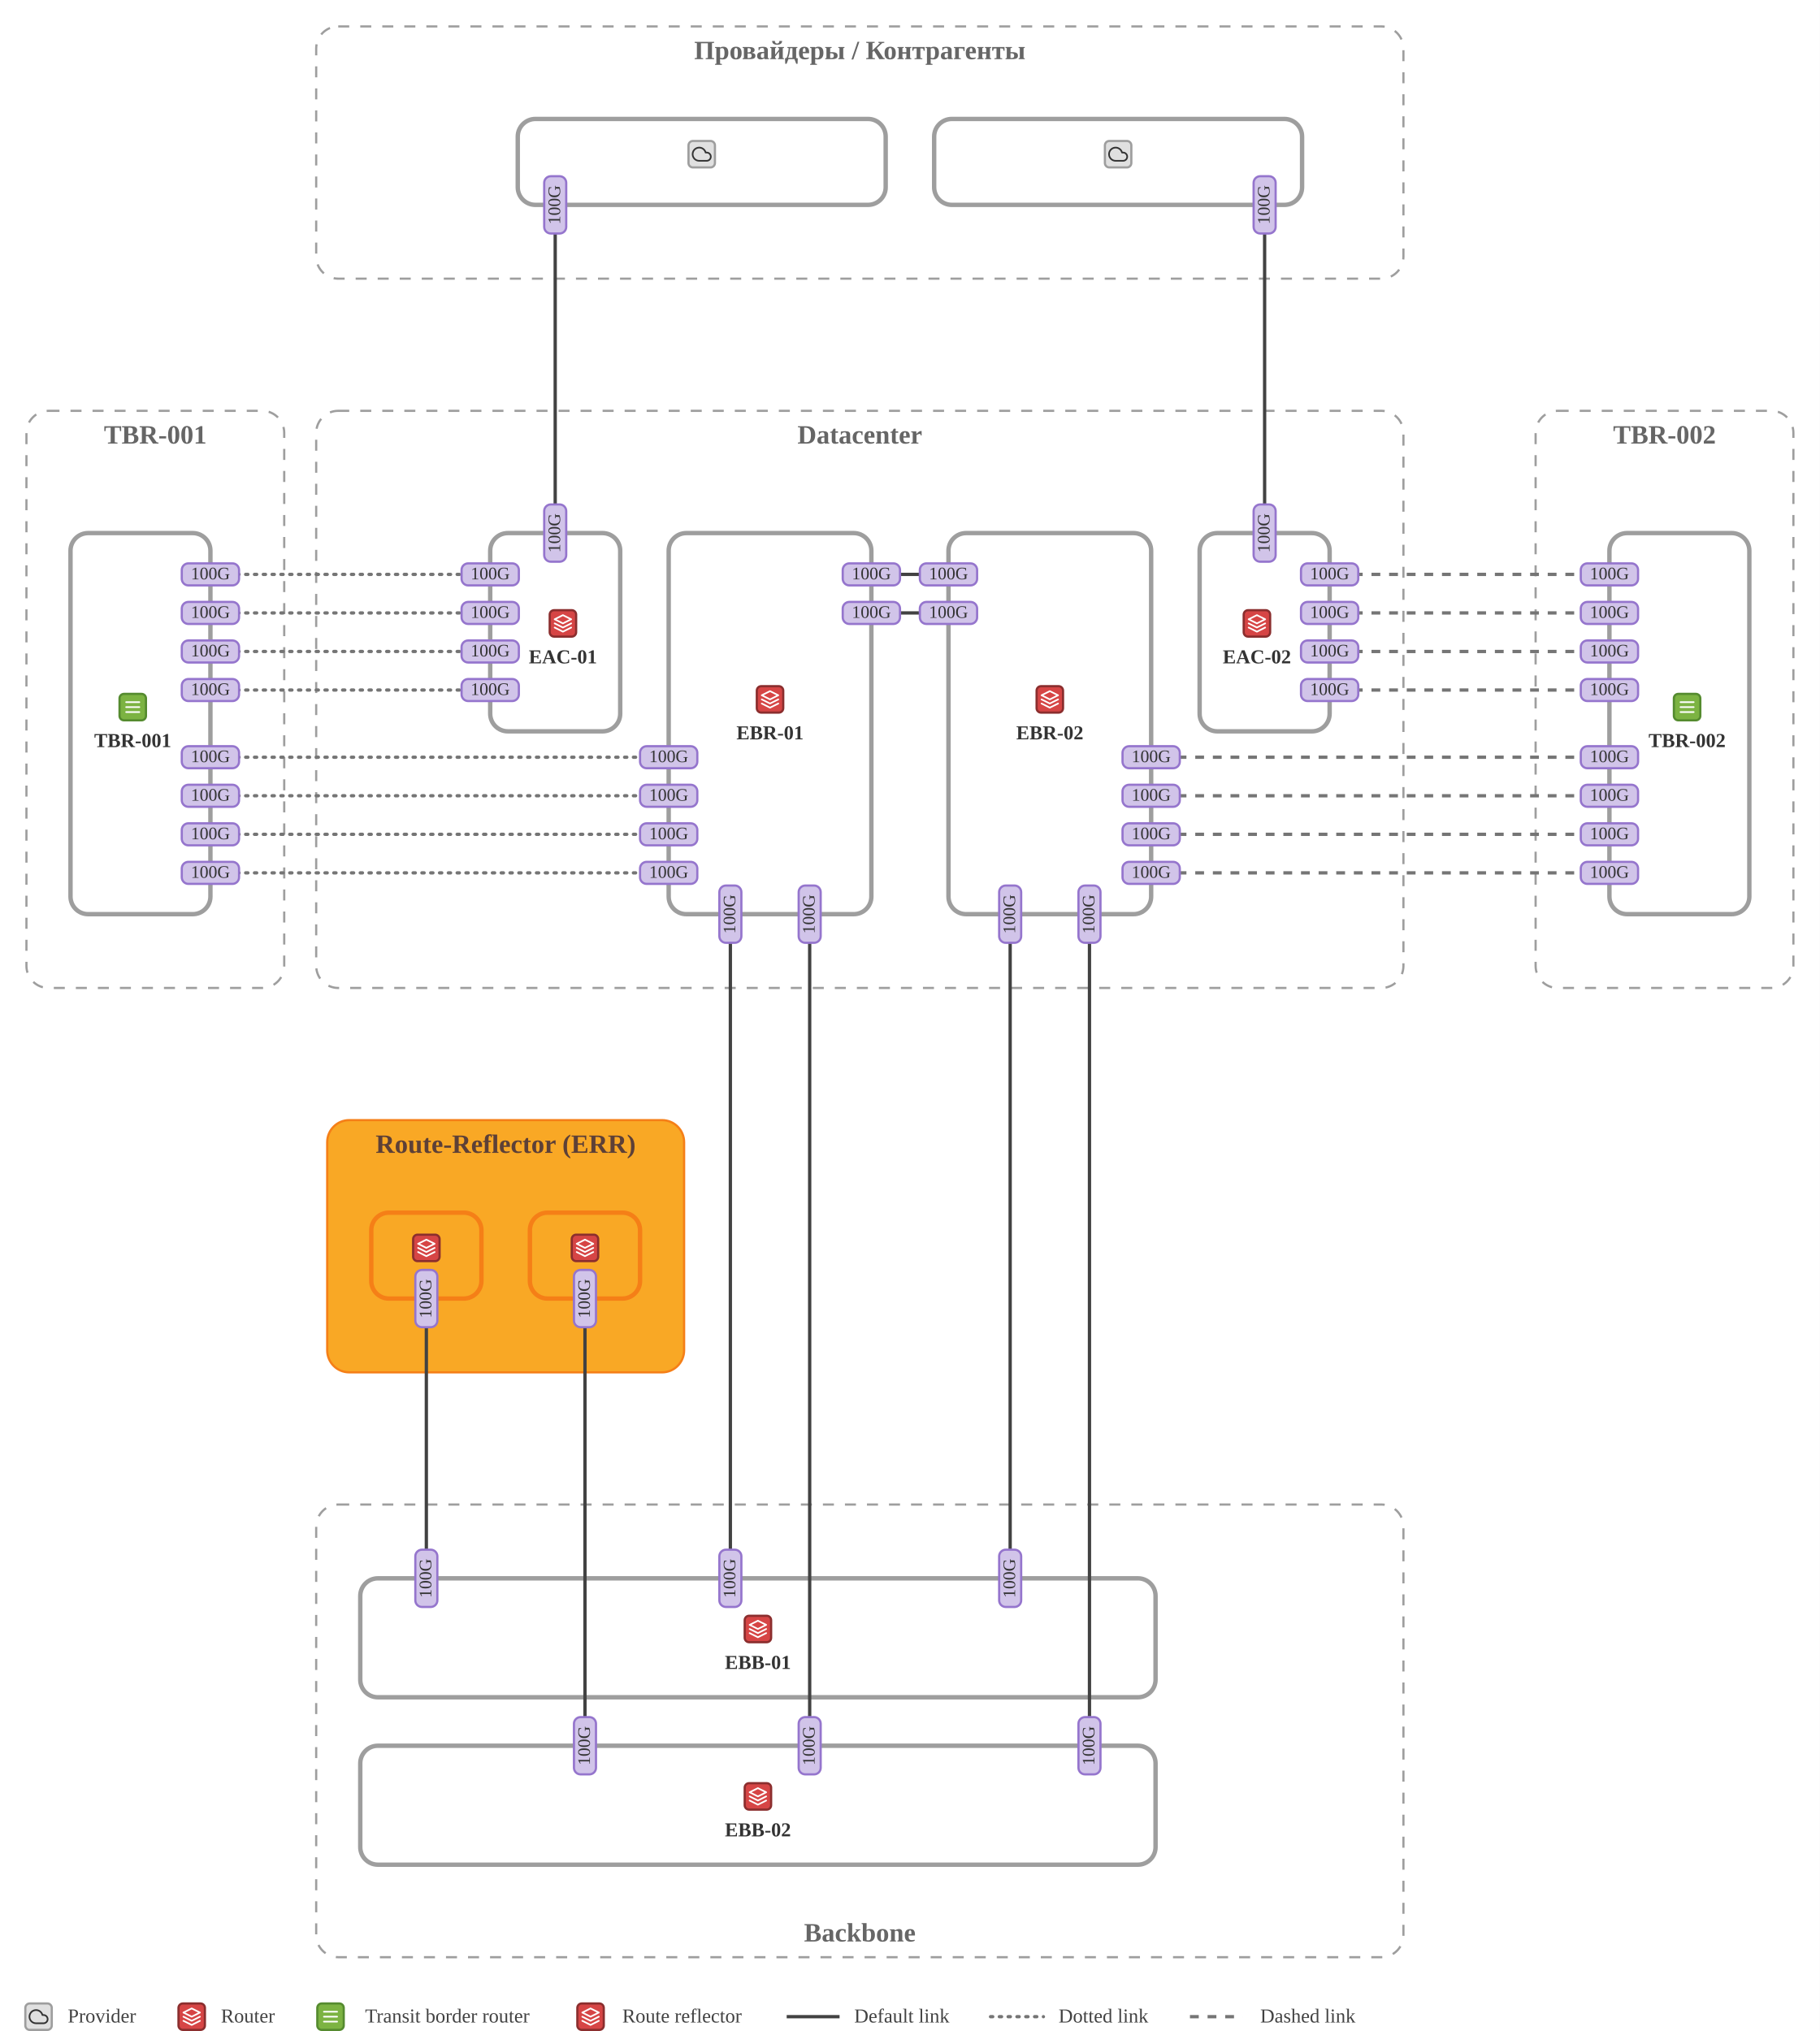
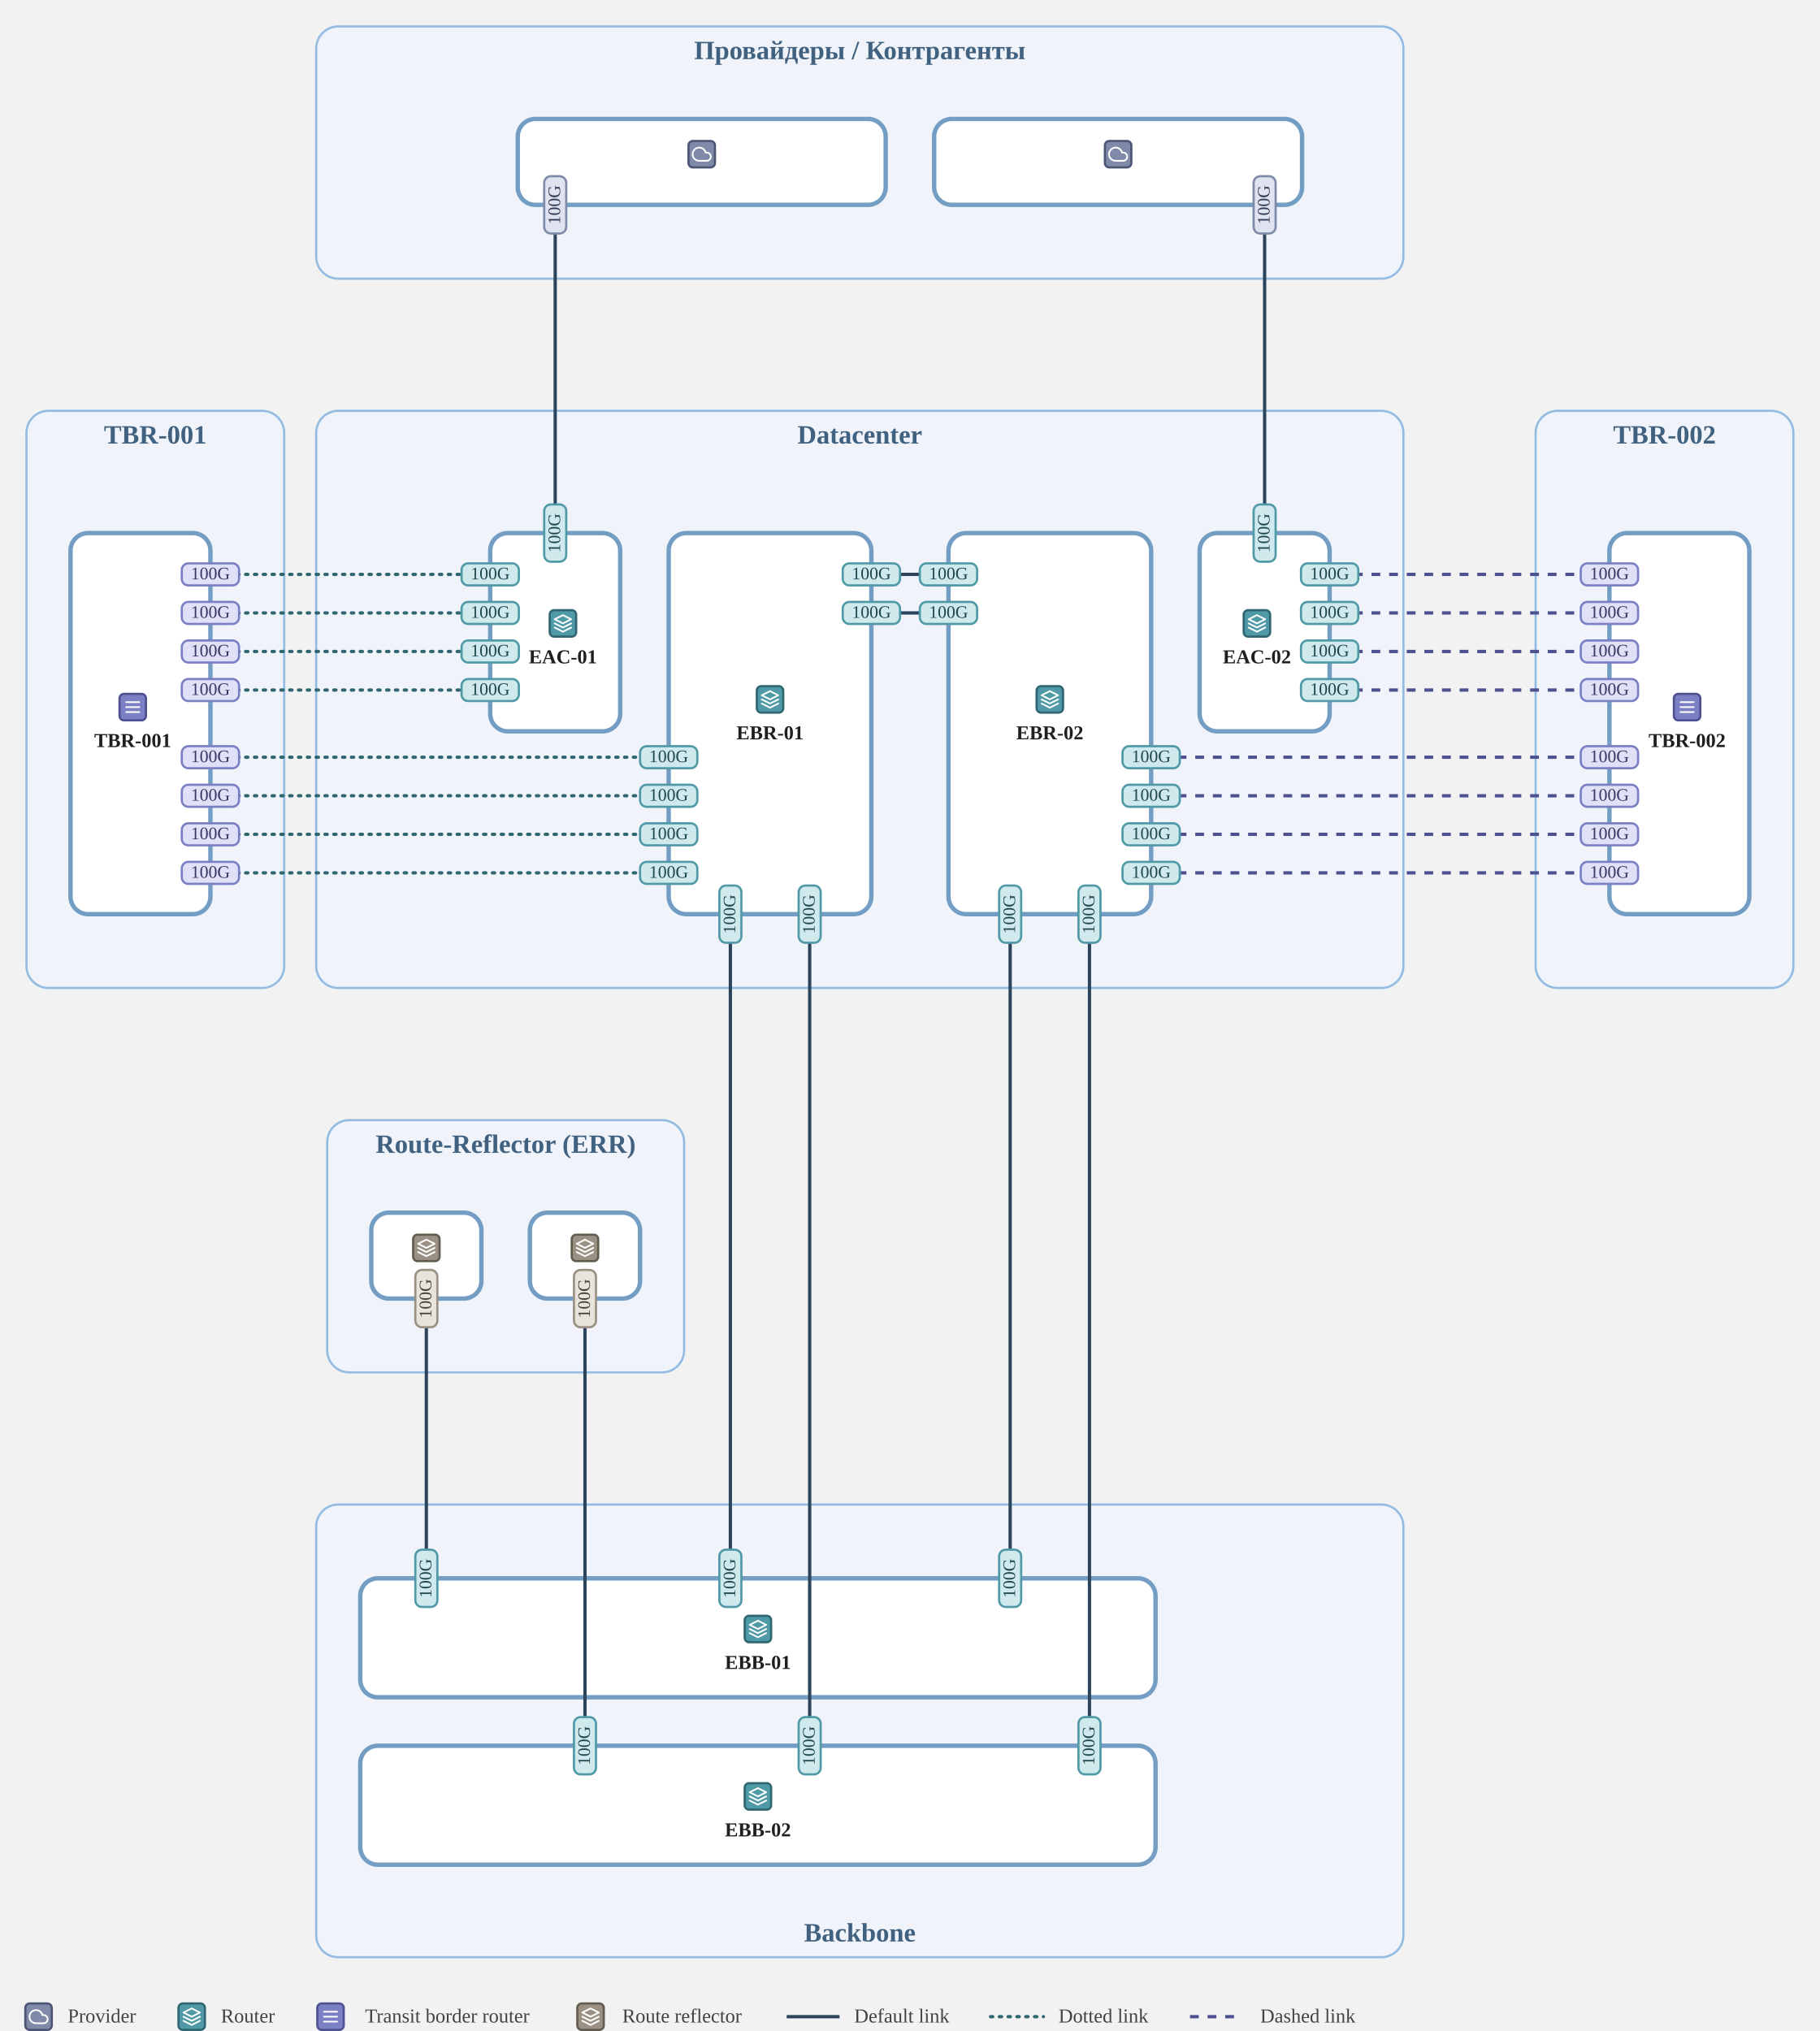
<svg xmlns="http://www.w3.org/2000/svg" class="portograph network" viewBox="0 0 826.039 922" width="826.039" height="922">
  <defs>
-     <style type="text/css">.pg-canvas{fill:#ffffff}
- .group-box{fill:none;stroke:#9e9e9e;stroke-dasharray:5 5}
- .group-label{fill:#666666}
- .node-body{fill:#ffffff;stroke:#9e9e9e}
- .node-label{fill:#333333}
- .node-description{fill:#333333;fill-opacity:0.8}
- .icon-tile{fill:#ffffff;stroke:#9e9e9e}
- .node-icon{fill:none;stroke:#333333;stroke-linecap:round;stroke-linejoin:round}
- .pill{fill:#d1c4e9;stroke:#9575cd}
- .pill-label{fill:#333333}
- .link-line{fill:none;stroke:#424242}
- .link-label{fill:#666666}
- .legend-label{fill:#424242}
- .overlay-line{stroke:#607d8b;stroke-opacity:0.45}
- .overlay-endpoint{fill:#607d8b;stroke:none}
- .icon-tile.provider{fill:#e0e0e0;stroke:#9e9e9e}
- .node-icon.provider{stroke:#333333}
- .icon-tile.router{fill:#d64545;stroke:#8b2e2e}
+     <style type="text/css">.pg-canvas{fill:#f2f2f3}
+ .group-box{fill:#eef6ff;fill-opacity:0.55;stroke:#94bce3;stroke-dasharray:none}
+ .group-label{fill:#416180}
+ .node-body{fill:#ffffff;stroke:#749dc4}
+ .node-label{fill:#1d1f20}
+ .node-description{fill:#5d5d60;fill-opacity:1}
+ .icon-tile{fill:#749dc4;stroke:#416180}
+ .node-icon{fill:none;stroke:#ffffff;stroke-linecap:round;stroke-linejoin:round}
+ .pill{fill:#d6ebff;stroke:#749dc4}
+ .pill-label{fill:#2c455d}
+ .link-line{fill:none;stroke:#2c455d}
+ .link-label{fill:#5d5d60}
+ .multiplicity-label{fill:#416180}
+ .legend-label{fill:#424244}
+ .overlay-line{stroke:#7b7fc4;stroke-opacity:0.6}
+ .overlay-endpoint{fill:#7b7fc4;stroke:none}
+ .icon-tile.provider{fill:#7f8aa9;stroke:#4c5573}
+ .node-icon.provider{stroke:#ffffff}
+ .pill.provider{fill:#dfe3f0;stroke:#7f8aa9}
+ .pill-label.provider{fill:#353c55}
+ .icon-tile.router{fill:#4f9aa6;stroke:#2f6670}
.node-icon.router{stroke:#ffffff}
- .icon-tile.tbr{fill:#7cb342;stroke:#558b2f}
+ .pill.router{fill:#cfe9ec;stroke:#4f9aa6}
+ .pill-label.router{fill:#20484f}
+ .icon-tile.tbr{fill:#7b7fc4;stroke:#4d5190}
.node-icon.tbr{stroke:#ffffff}
- .icon-tile.rr{fill:#d64545;stroke:#8b2e2e}
+ .pill.tbr{fill:#e0e1f6;stroke:#7b7fc4}
+ .pill-label.tbr{fill:#363966}
+ .icon-tile.rr{fill:#9a9184;stroke:#625b50}
.node-icon.rr{stroke:#ffffff}
- .node-body.rr{fill:#f9a825;stroke:#f57f17}
- .group-box.rr{fill:#f9a825;stroke:#f57f17;stroke-dasharray:none}
- .group-label.rr{fill:#5d4037}
- .node-label.rr{fill:#ffffff}
- .link-line.dotted{stroke:#757575;stroke-dasharray:1 3;stroke-linecap:round}
- .link-line.dashed{stroke:#757575;stroke-dasharray:4 4}
+ .pill.rr{fill:#e8e4dc;stroke:#9a9184}
+ .pill-label.rr{fill:#46413a}
+ .link-line.dotted{stroke:#2f6670;stroke-dasharray:1 3;stroke-linecap:round}
+ .link-line.dashed{stroke:#4d5190;stroke-dasharray:4 4}
+ .pill.uplink{fill:#94bce3}
+ .pill-label.uplink{fill:#2c455d}
+ .pill.downlink{fill:#d6ebff}
+ .pill-label.downlink{fill:#2c455d}
+ .pill.peer{fill:#c4c6ea}
+ .pill-label.peer{fill:#363966}
+ .pill.mgmt{fill:#d3cdc1}
+ .pill-label.mgmt{fill:#46413a}
+ .pill.lag{fill:#a9d6db}
+ .pill-label.lag{fill:#20484f}
+ .pill.loopback{fill:none;stroke:#94bce3}
+ .pill.up{stroke:#2c455d}
+ .pill.down{stroke:#597ea3;stroke-dasharray:2 2}
+ .pill.admin-down{stroke:#98989b;stroke-dasharray:2 2;fill:#e7e7ea}
+ .pill-label.admin-down{fill:#7a7a7d}
+ .pill.degraded{stroke:#1d1f20}
+ .port.unused{opacity:0.45}
+ @media (prefers-color-scheme: dark){
+   .pg-canvas{fill:#1d2d3d}
+   .group-box{fill:#2c455d;fill-opacity:0.55;stroke:#597ea3;stroke-dasharray:none}
+   .group-label{fill:#b5d9fd}
+   .node-body{fill:#1d2d3d;stroke:#94bce3}
+   .node-label{fill:#eef6ff}
+   .node-description{fill:#b5d9fd;fill-opacity:1}
+   .icon-tile{fill:#749dc4;stroke:#b5d9fd}
+   .node-icon{fill:none;stroke:#ffffff;stroke-linecap:round;stroke-linejoin:round}
+   .pill{fill:#2c455d;stroke:#94bce3}
+   .pill-label{fill:#d6ebff}
+   .link-line{fill:none;stroke:#b5d9fd}
+   .link-label{fill:#b5d9fd}
+   .multiplicity-label{fill:#d6ebff}
+   .legend-label{fill:#d6ebff}
+   .overlay-line{stroke:#a2a5d9;stroke-opacity:0.6}
+   .overlay-endpoint{fill:#a2a5d9;stroke:none}
+   .icon-tile.provider{fill:#7f8aa9;stroke:#c3cadf}
+   .node-icon.provider{stroke:#ffffff}
+   .pill.provider{fill:#353c55;stroke:#a3adc7}
+   .pill-label.provider{fill:#dfe3f0}
+   .icon-tile.router{fill:#4f9aa6;stroke:#a9d6db}
+   .node-icon.router{stroke:#ffffff}
+   .pill.router{fill:#20484f;stroke:#7dbcc4}
+   .pill-label.router{fill:#cfe9ec}
+   .icon-tile.tbr{fill:#7b7fc4;stroke:#c4c6ea}
+   .node-icon.tbr{stroke:#ffffff}
+   .pill.tbr{fill:#363966;stroke:#a2a5d9}
+   .pill-label.tbr{fill:#e0e1f6}
+   .icon-tile.rr{fill:#9a9184;stroke:#d3cdc1}
+   .node-icon.rr{stroke:#ffffff}
+   .pill.rr{fill:#46413a;stroke:#b8b0a2}
+   .pill-label.rr{fill:#e8e4dc}
+   .link-line.dotted{stroke:#7dbcc4;stroke-dasharray:1 3;stroke-linecap:round}
+   .link-line.dashed{stroke:#a2a5d9;stroke-dasharray:4 4}
+   .pill.uplink{fill:#416180}
+   .pill-label.uplink{fill:#eef6ff}
+   .pill.downlink{fill:#416180}
+   .pill-label.downlink{fill:#eef6ff}
+   .pill.peer{fill:#416180}
+   .pill-label.peer{fill:#eef6ff}
+   .pill.mgmt{fill:#416180}
+   .pill-label.mgmt{fill:#eef6ff}
+   .pill.lag{fill:#416180}
+   .pill-label.lag{fill:#eef6ff}
+   .pill.loopback{fill:none;stroke:#749dc4}
+   .pill.up{stroke:#d6ebff}
+   .pill.down{stroke:#94bce3;stroke-dasharray:2 2}
+   .pill.admin-down{stroke:#749dc4;stroke-dasharray:2 2;fill:#1d2d3d}
+   .pill-label.admin-down{fill:#94bce3}
+   .pill.degraded{stroke:#ffffff}
+   .port.unused{opacity:0.45}
+ }
+ @media print{
+   .pg-canvas{fill:#ffffff}
+   .group-box{fill:none;fill-opacity:1;stroke:#98989b;stroke-dasharray:none}
+   .group-label{fill:#5d5d60}
+   .node-body{fill:#ffffff;stroke:#424244}
+   .node-label{fill:#000000}
+   .node-description{fill:#5d5d60;fill-opacity:1}
+   .icon-tile{fill:#7a7a7d;stroke:#2b2b2d}
+   .node-icon{fill:none;stroke:#ffffff;stroke-linecap:round;stroke-linejoin:round}
+   .pill{fill:#f5f5f8;stroke:#7a7a7d}
+   .pill-label{fill:#000000}
+   .link-line{fill:none;stroke:#000000}
+   .link-label{fill:#5d5d60}
+   .multiplicity-label{fill:#000000}
+   .legend-label{fill:#000000}
+   .overlay-line{stroke:#7a7a7d;stroke-opacity:0.7}
+   .overlay-endpoint{fill:#7a7a7d;stroke:none}
+   .icon-tile.provider{fill:#d4d4d7;stroke:#2b2b2d}
+   .node-icon.provider{stroke:#2b2b2d}
+   .pill.provider{fill:#f5f5f8;stroke:#7a7a7d}
+   .pill-label.provider{fill:#000000}
+   .icon-tile.router{fill:#5d5d60;stroke:#2b2b2d}
+   .node-icon.router{stroke:#ffffff}
+   .pill.router{fill:#f5f5f8;stroke:#7a7a7d}
+   .pill-label.router{fill:#000000}
+   .icon-tile.tbr{fill:#98989b;stroke:#2b2b2d}
+   .node-icon.tbr{stroke:#ffffff}
+   .pill.tbr{fill:#f5f5f8;stroke:#7a7a7d}
+   .pill-label.tbr{fill:#000000}
+   .icon-tile.rr{fill:#2b2b2d;stroke:#2b2b2d}
+   .node-icon.rr{stroke:#ffffff}
+   .pill.rr{fill:#f5f5f8;stroke:#7a7a7d}
+   .pill-label.rr{fill:#000000}
+   .link-line.dotted{stroke:#5d5d60;stroke-dasharray:1 3;stroke-linecap:round}
+   .link-line.dashed{stroke:#5d5d60;stroke-dasharray:4 4}
+   .pill.uplink{fill:#b7b7ba}
+   .pill-label.uplink{fill:#000000}
+   .pill.downlink{fill:#e7e7ea}
+   .pill-label.downlink{fill:#000000}
+   .pill.peer{fill:#d4d4d7}
+   .pill-label.peer{fill:#000000}
+   .pill.mgmt{fill:#f5f5f8}
+   .pill-label.mgmt{fill:#000000}
+   .pill.lag{fill:#d4d4d7}
+   .pill-label.lag{fill:#000000}
+   .pill.loopback{fill:none;stroke:#98989b}
+   .pill.up{stroke:#000000}
+   .pill.down{stroke:#5d5d60;stroke-dasharray:2 2}
+   .pill.admin-down{stroke:#7a7a7d;stroke-dasharray:2 2;fill:#ffffff}
+   .pill-label.admin-down{fill:#7a7a7d}
+   .pill.degraded{stroke:#000000}
+   .port.unused{opacity:0.45}
+ }
.pg-w-1{stroke-width:1px!important}
.pg-w-1_5{stroke-width:1.5px!important}
.pg-w-2{stroke-width:2px!important}
.pg-f-8-400{font-family:Arial, Helvetica, sans-serif!important;font-size:8px!important;font-weight:400!important;letter-spacing:normal!important;font-stretch:normal!important;text-transform:none!important;word-spacing:normal!important;writing-mode:horizontal-tb!important;dominant-baseline:auto!important}
.pg-f-9-700{font-family:Arial, Helvetica, sans-serif!important;font-size:9px!important;font-weight:700!important;letter-spacing:normal!important;font-stretch:normal!important;text-transform:none!important;word-spacing:normal!important;writing-mode:horizontal-tb!important;dominant-baseline:auto!important}
.pg-f-12-700{font-family:Arial, Helvetica, sans-serif!important;font-size:12px!important;font-weight:700!important;letter-spacing:normal!important;font-stretch:normal!important;text-transform:none!important;word-spacing:normal!important;writing-mode:horizontal-tb!important;dominant-baseline:auto!important}
.pg-f-9-400{font-family:Arial, Helvetica, sans-serif!important;font-size:9px!important;font-weight:400!important;letter-spacing:normal!important;font-stretch:normal!important;text-transform:none!important;word-spacing:normal!important;writing-mode:horizontal-tb!important;dominant-baseline:auto!important}</style>
    <symbol id="pg-icon-cloud" viewBox="0 0 24 24">
      <path d="M18 10h-1.26A8 8 0 109 20h9a5 5 0 000-10z" />
    </symbol>
    <symbol id="pg-icon-router" viewBox="0 0 24 24">
      <path d="M12 2L2 7l10 5 10-5-10-5zM2 17l10 5 10-5M2 12l10 5 10-5" />
    </symbol>
    <symbol id="pg-icon-switch" viewBox="0 0 24 24">
      <path d="M4 6h16M4 12h16M4 18h16" />
    </symbol>
  </defs>
  <rect class="pg-canvas" x="0" y="0" width="826.039" height="922" />
  <g class="groups">
    <g class="group" data-id="providers" data-node-class="provider">
      <rect class="group-box provider pg-w-1" x="143.524" y="12" width="493.505" height="114.5" rx="10" ry="10" />
    </g>
    <g class="group" data-id="datacenter" data-node-class="router">
      <rect class="group-box router pg-w-1" x="143.524" y="186.5" width="493.505" height="262" rx="10" ry="10" />
    </g>
    <g class="group" data-id="tbr-left" data-node-class="tbr">
      <rect class="group-box tbr pg-w-1" x="12" y="186.5" width="117.01" height="262" rx="10" ry="10" />
    </g>
    <g class="group" data-id="tbr-right" data-node-class="tbr">
      <rect class="group-box tbr pg-w-1" x="697.029" y="186.5" width="117.01" height="262" rx="10" ry="10" />
    </g>
    <g class="group" data-id="route-reflector" data-node-class="rr">
      <rect class="group-box rr pg-w-1" x="148.524" y="508.5" width="162" height="114.5" rx="10" ry="10" />
    </g>
    <g class="group" data-id="backbone" data-node-class="router">
      <rect class="group-box router pg-w-1" x="143.524" y="683" width="493.505" height="205.5" rx="10" ry="10" />
    </g>
  </g>
  <g class="nodes crossed-bars">
    <g class="node router" data-owner="EBB-01">
      <rect class="node-body router pg-w-2" x="163.524" y="716.5" width="360.995" height="54" rx="8" ry="8" />
    </g>
  </g>
  <g class="links">
    <g class="link" data-id="link-1">
      <path class="link-line pg-w-1_5" d="M252.015 93 L252.015 242" />
    </g>
    <g class="link" data-id="link-2">
      <path class="link-line pg-w-1_5" d="M574.024 93 L574.024 242" />
    </g>
    <g class="link" data-id="link-3">
      <path class="link-line pg-w-1_5" d="M395.52 278.25 L430.52 278.25" />
    </g>
    <g class="link" data-id="link-4">
      <path class="link-line pg-w-1_5" d="M395.52 260.75 L430.52 260.75" />
    </g>
    <g class="link dotted" data-id="link-5">
      <path class="link-line dotted pg-w-1_5" d="M95.51 260.75 L222.51 260.75" />
    </g>
    <g class="link dotted" data-id="link-6">
      <path class="link-line dotted pg-w-1_5" d="M95.51 343.75 L303.52 343.75" />
    </g>
    <g class="link dotted" data-id="link-7">
      <path class="link-line dotted pg-w-1_5" d="M95.51 278.25 L222.51 278.25" />
    </g>
    <g class="link dotted" data-id="link-8">
      <path class="link-line dotted pg-w-1_5" d="M95.51 361.25 L303.52 361.25" />
    </g>
    <g class="link dotted" data-id="link-9">
      <path class="link-line dotted pg-w-1_5" d="M95.51 295.75 L222.51 295.75" />
    </g>
    <g class="link dotted" data-id="link-10">
      <path class="link-line dotted pg-w-1_5" d="M95.51 378.75 L303.52 378.75" />
    </g>
    <g class="link dotted" data-id="link-11">
      <path class="link-line dotted pg-w-1_5" d="M95.51 313.25 L222.51 313.25" />
    </g>
    <g class="link dotted" data-id="link-12">
      <path class="link-line dotted pg-w-1_5" d="M95.51 396.25 L303.52 396.25" />
    </g>
    <g class="link dashed" data-id="link-13">
      <path class="link-line dashed pg-w-1_5" d="M730.529 260.75 L603.529 260.75" />
    </g>
    <g class="link dashed" data-id="link-14">
      <path class="link-line dashed pg-w-1_5" d="M730.529 343.75 L522.52 343.75" />
    </g>
    <g class="link dashed" data-id="link-15">
      <path class="link-line dashed pg-w-1_5" d="M730.529 278.25 L603.529 278.25" />
    </g>
    <g class="link dashed" data-id="link-16">
      <path class="link-line dashed pg-w-1_5" d="M730.529 361.25 L522.52 361.25" />
    </g>
    <g class="link dashed" data-id="link-17">
      <path class="link-line dashed pg-w-1_5" d="M730.529 295.75 L603.529 295.75" />
    </g>
    <g class="link dashed" data-id="link-18">
      <path class="link-line dashed pg-w-1_5" d="M730.529 378.75 L522.52 378.75" />
    </g>
    <g class="link dashed" data-id="link-19">
      <path class="link-line dashed pg-w-1_5" d="M730.529 313.25 L603.529 313.25" />
    </g>
    <g class="link dashed" data-id="link-20">
      <path class="link-line dashed pg-w-1_5" d="M730.529 396.25 L522.52 396.25" />
    </g>
    <g class="link" data-id="link-21">
      <path class="link-line pg-w-1_5" d="M331.52 415 L331.52 497.75 L331.52 633.75 L331.52 716.5" />
    </g>
    <g class="link" data-id="link-22">
      <path class="link-line pg-w-1_5" d="M193.524 589.5 L193.524 716.5" />
    </g>
    <g class="link" data-id="link-23">
      <path class="link-line pg-w-1_5" d="M458.52 415 L458.52 497.75 L458.52 633.75 L458.52 716.5" />
    </g>
    <g class="link" data-id="link-24">
      <path class="link-line pg-w-1_5" d="M367.52 415 L367.52 497.75 L367.52 633.75 L367.52 792.5" />
    </g>
    <g class="link" data-id="link-25">
      <path class="link-line pg-w-1_5" d="M265.524 589.5 L265.524 792.5" />
    </g>
    <g class="link" data-id="link-26">
      <path class="link-line pg-w-1_5" d="M494.52 415 L494.52 497.75 L494.52 633.75 L494.52 792.5" />
    </g>
  </g>
  <g class="nodes">
    <g class="node provider" data-id="provider-1">
      <rect class="node-body provider pg-w-2" x="235.015" y="54" width="167.005" height="39" rx="8" ry="8" />
      <rect class="icon-tile provider pg-w-1" x="312.517" y="64" width="12" height="12" rx="2" ry="2" />
      <use class="node-icon provider pg-w-2" href="#pg-icon-cloud" x="314.017" y="65.5" width="9" height="9" />
      <g class="port" data-id="provider-1.100G#1">
        <rect class="pill provider pg-w-1" x="247.015" y="80" width="10" height="26" rx="3" ry="3" />
        <text class="pill-label provider pg-f-8-400" data-owner="provider-1.100G#1" text-anchor="middle" transform="rotate(-90 252.0146 93)">
          <tspan x="252.015" y="95.242">100G</tspan>
        </text>
      </g>
    </g>
    <g class="node provider" data-id="provider-2">
      <rect class="node-body provider pg-w-2" x="424.02" y="54" width="167.005" height="39" rx="8" ry="8" />
      <rect class="icon-tile provider pg-w-1" x="501.522" y="64" width="12" height="12" rx="2" ry="2" />
      <use class="node-icon provider pg-w-2" href="#pg-icon-cloud" x="503.022" y="65.5" width="9" height="9" />
      <g class="port" data-id="provider-2.100G#1">
        <rect class="pill provider pg-w-1" x="569.024" y="80" width="10" height="26" rx="3" ry="3" />
        <text class="pill-label provider pg-f-8-400" data-owner="provider-2.100G#1" text-anchor="middle" transform="rotate(-90 574.0244 93)">
          <tspan x="574.024" y="95.242">100G</tspan>
        </text>
      </g>
    </g>
    <g class="node router" data-id="EAC-01">
      <rect class="node-body router pg-w-2" x="222.51" y="242" width="59.01" height="90" rx="8" ry="8" />
      <rect class="icon-tile router pg-w-1" x="249.515" y="277" width="12" height="12" rx="2" ry="2" />
      <use class="node-icon router pg-w-2" href="#pg-icon-router" x="251.015" y="278.5" width="9" height="9" />
      <text class="node-label router pg-f-9-700" data-owner="EAC-01" text-anchor="middle">
        <tspan x="255.515" y="301.147">EAC-01</tspan>
      </text>
      <g class="port" data-id="EAC-01.100G#1">
        <rect class="pill router pg-w-1" x="247.015" y="229" width="10" height="26" rx="3" ry="3" />
        <text class="pill-label router pg-f-8-400" data-owner="EAC-01.100G#1" text-anchor="middle" transform="rotate(-90 252.0146 242)">
          <tspan x="252.015" y="244.242">100G</tspan>
        </text>
      </g>
      <g class="port" data-id="EAC-01.100G#2">
        <rect class="pill router pg-w-1" x="209.51" y="255.75" width="26" height="10" rx="3" ry="3" />
        <text class="pill-label router pg-f-8-400" data-owner="EAC-01.100G#2" text-anchor="middle">
          <tspan x="222.51" y="262.992">100G</tspan>
        </text>
      </g>
      <g class="port" data-id="EAC-01.100G#3">
        <rect class="pill router pg-w-1" x="209.51" y="273.25" width="26" height="10" rx="3" ry="3" />
        <text class="pill-label router pg-f-8-400" data-owner="EAC-01.100G#3" text-anchor="middle">
          <tspan x="222.51" y="280.492">100G</tspan>
        </text>
      </g>
      <g class="port" data-id="EAC-01.100G#4">
        <rect class="pill router pg-w-1" x="209.51" y="290.75" width="26" height="10" rx="3" ry="3" />
        <text class="pill-label router pg-f-8-400" data-owner="EAC-01.100G#4" text-anchor="middle">
          <tspan x="222.51" y="297.992">100G</tspan>
        </text>
      </g>
      <g class="port" data-id="EAC-01.100G#5">
        <rect class="pill router pg-w-1" x="209.51" y="308.25" width="26" height="10" rx="3" ry="3" />
        <text class="pill-label router pg-f-8-400" data-owner="EAC-01.100G#5" text-anchor="middle">
          <tspan x="222.51" y="315.492">100G</tspan>
        </text>
      </g>
    </g>
    <g class="node router" data-id="EBR-01">
      <rect class="node-body router pg-w-2" x="303.52" y="242" width="92" height="173" rx="8" ry="8" />
      <rect class="icon-tile router pg-w-1" x="343.52" y="311.5" width="12" height="12" rx="2" ry="2" />
      <use class="node-icon router pg-w-2" href="#pg-icon-router" x="345.02" y="313" width="9" height="9" />
      <text class="node-label router pg-f-9-700" data-owner="EBR-01" text-anchor="middle">
        <tspan x="349.52" y="335.647">EBR-01</tspan>
      </text>
      <g class="port" data-id="EBR-01.100G#1">
        <rect class="pill router pg-w-1" x="382.52" y="273.25" width="26" height="10" rx="3" ry="3" />
        <text class="pill-label router pg-f-8-400" data-owner="EBR-01.100G#1" text-anchor="middle">
          <tspan x="395.52" y="280.492">100G</tspan>
        </text>
      </g>
      <g class="port" data-id="EBR-01.100G#2">
        <rect class="pill router pg-w-1" x="382.52" y="255.75" width="26" height="10" rx="3" ry="3" />
        <text class="pill-label router pg-f-8-400" data-owner="EBR-01.100G#2" text-anchor="middle">
          <tspan x="395.52" y="262.992">100G</tspan>
        </text>
      </g>
      <g class="port" data-id="EBR-01.100G#3">
        <rect class="pill router pg-w-1" x="290.52" y="338.75" width="26" height="10" rx="3" ry="3" />
        <text class="pill-label router pg-f-8-400" data-owner="EBR-01.100G#3" text-anchor="middle">
          <tspan x="303.52" y="345.992">100G</tspan>
        </text>
      </g>
      <g class="port" data-id="EBR-01.100G#4">
        <rect class="pill router pg-w-1" x="290.52" y="356.25" width="26" height="10" rx="3" ry="3" />
        <text class="pill-label router pg-f-8-400" data-owner="EBR-01.100G#4" text-anchor="middle">
          <tspan x="303.52" y="363.492">100G</tspan>
        </text>
      </g>
      <g class="port" data-id="EBR-01.100G#5">
        <rect class="pill router pg-w-1" x="290.52" y="373.75" width="26" height="10" rx="3" ry="3" />
        <text class="pill-label router pg-f-8-400" data-owner="EBR-01.100G#5" text-anchor="middle">
          <tspan x="303.52" y="380.992">100G</tspan>
        </text>
      </g>
      <g class="port" data-id="EBR-01.100G#6">
        <rect class="pill router pg-w-1" x="290.52" y="391.25" width="26" height="10" rx="3" ry="3" />
        <text class="pill-label router pg-f-8-400" data-owner="EBR-01.100G#6" text-anchor="middle">
          <tspan x="303.52" y="398.492">100G</tspan>
        </text>
      </g>
      <g class="port" data-id="EBR-01.100G#7">
        <rect class="pill router pg-w-1" x="326.52" y="402" width="10" height="26" rx="3" ry="3" />
        <text class="pill-label router pg-f-8-400" data-owner="EBR-01.100G#7" text-anchor="middle" transform="rotate(-90 331.5195 415)">
          <tspan x="331.52" y="417.242">100G</tspan>
        </text>
      </g>
      <g class="port" data-id="EBR-01.100G#8">
        <rect class="pill router pg-w-1" x="362.52" y="402" width="10" height="26" rx="3" ry="3" />
        <text class="pill-label router pg-f-8-400" data-owner="EBR-01.100G#8" text-anchor="middle" transform="rotate(-90 367.5195 415)">
          <tspan x="367.52" y="417.242">100G</tspan>
        </text>
      </g>
    </g>
    <g class="node router" data-id="EBR-02">
      <rect class="node-body router pg-w-2" x="430.52" y="242" width="92" height="173" rx="8" ry="8" />
      <rect class="icon-tile router pg-w-1" x="470.52" y="311.5" width="12" height="12" rx="2" ry="2" />
      <use class="node-icon router pg-w-2" href="#pg-icon-router" x="472.02" y="313" width="9" height="9" />
      <text class="node-label router pg-f-9-700" data-owner="EBR-02" text-anchor="middle">
        <tspan x="476.52" y="335.647">EBR-02</tspan>
      </text>
      <g class="port" data-id="EBR-02.100G#1">
        <rect class="pill router pg-w-1" x="417.52" y="273.25" width="26" height="10" rx="3" ry="3" />
        <text class="pill-label router pg-f-8-400" data-owner="EBR-02.100G#1" text-anchor="middle">
          <tspan x="430.52" y="280.492">100G</tspan>
        </text>
      </g>
      <g class="port" data-id="EBR-02.100G#2">
        <rect class="pill router pg-w-1" x="417.52" y="255.75" width="26" height="10" rx="3" ry="3" />
        <text class="pill-label router pg-f-8-400" data-owner="EBR-02.100G#2" text-anchor="middle">
          <tspan x="430.52" y="262.992">100G</tspan>
        </text>
      </g>
      <g class="port" data-id="EBR-02.100G#3">
        <rect class="pill router pg-w-1" x="509.52" y="338.75" width="26" height="10" rx="3" ry="3" />
        <text class="pill-label router pg-f-8-400" data-owner="EBR-02.100G#3" text-anchor="middle">
          <tspan x="522.52" y="345.992">100G</tspan>
        </text>
      </g>
      <g class="port" data-id="EBR-02.100G#4">
        <rect class="pill router pg-w-1" x="509.52" y="356.25" width="26" height="10" rx="3" ry="3" />
        <text class="pill-label router pg-f-8-400" data-owner="EBR-02.100G#4" text-anchor="middle">
          <tspan x="522.52" y="363.492">100G</tspan>
        </text>
      </g>
      <g class="port" data-id="EBR-02.100G#5">
        <rect class="pill router pg-w-1" x="509.52" y="373.75" width="26" height="10" rx="3" ry="3" />
        <text class="pill-label router pg-f-8-400" data-owner="EBR-02.100G#5" text-anchor="middle">
          <tspan x="522.52" y="380.992">100G</tspan>
        </text>
      </g>
      <g class="port" data-id="EBR-02.100G#6">
        <rect class="pill router pg-w-1" x="509.52" y="391.25" width="26" height="10" rx="3" ry="3" />
        <text class="pill-label router pg-f-8-400" data-owner="EBR-02.100G#6" text-anchor="middle">
          <tspan x="522.52" y="398.492">100G</tspan>
        </text>
      </g>
      <g class="port" data-id="EBR-02.100G#7">
        <rect class="pill router pg-w-1" x="453.52" y="402" width="10" height="26" rx="3" ry="3" />
        <text class="pill-label router pg-f-8-400" data-owner="EBR-02.100G#7" text-anchor="middle" transform="rotate(-90 458.5195 415)">
          <tspan x="458.52" y="417.242">100G</tspan>
        </text>
      </g>
      <g class="port" data-id="EBR-02.100G#8">
        <rect class="pill router pg-w-1" x="489.52" y="402" width="10" height="26" rx="3" ry="3" />
        <text class="pill-label router pg-f-8-400" data-owner="EBR-02.100G#8" text-anchor="middle" transform="rotate(-90 494.5195 415)">
          <tspan x="494.52" y="417.242">100G</tspan>
        </text>
      </g>
    </g>
    <g class="node router" data-id="EAC-02">
      <rect class="node-body router pg-w-2" x="544.52" y="242" width="59.01" height="90" rx="8" ry="8" />
      <rect class="icon-tile router pg-w-1" x="564.524" y="277" width="12" height="12" rx="2" ry="2" />
      <use class="node-icon router pg-w-2" href="#pg-icon-router" x="566.024" y="278.5" width="9" height="9" />
      <text class="node-label router pg-f-9-700" data-owner="EAC-02" text-anchor="middle">
        <tspan x="570.524" y="301.147">EAC-02</tspan>
      </text>
      <g class="port" data-id="EAC-02.100G#1">
        <rect class="pill router pg-w-1" x="569.024" y="229" width="10" height="26" rx="3" ry="3" />
        <text class="pill-label router pg-f-8-400" data-owner="EAC-02.100G#1" text-anchor="middle" transform="rotate(-90 574.0244 242)">
          <tspan x="574.024" y="244.242">100G</tspan>
        </text>
      </g>
      <g class="port" data-id="EAC-02.100G#2">
        <rect class="pill router pg-w-1" x="590.529" y="255.75" width="26" height="10" rx="3" ry="3" />
        <text class="pill-label router pg-f-8-400" data-owner="EAC-02.100G#2" text-anchor="middle">
          <tspan x="603.529" y="262.992">100G</tspan>
        </text>
      </g>
      <g class="port" data-id="EAC-02.100G#3">
        <rect class="pill router pg-w-1" x="590.529" y="273.25" width="26" height="10" rx="3" ry="3" />
        <text class="pill-label router pg-f-8-400" data-owner="EAC-02.100G#3" text-anchor="middle">
          <tspan x="603.529" y="280.492">100G</tspan>
        </text>
      </g>
      <g class="port" data-id="EAC-02.100G#4">
        <rect class="pill router pg-w-1" x="590.529" y="290.75" width="26" height="10" rx="3" ry="3" />
        <text class="pill-label router pg-f-8-400" data-owner="EAC-02.100G#4" text-anchor="middle">
          <tspan x="603.529" y="297.992">100G</tspan>
        </text>
      </g>
      <g class="port" data-id="EAC-02.100G#5">
        <rect class="pill router pg-w-1" x="590.529" y="308.25" width="26" height="10" rx="3" ry="3" />
        <text class="pill-label router pg-f-8-400" data-owner="EAC-02.100G#5" text-anchor="middle">
          <tspan x="603.529" y="315.492">100G</tspan>
        </text>
      </g>
    </g>
    <g class="node tbr" data-id="TBR-001">
      <rect class="node-body tbr pg-w-2" x="32" y="242" width="63.51" height="173" rx="8" ry="8" />
      <rect class="icon-tile tbr pg-w-1" x="54.255" y="315" width="12" height="12" rx="2" ry="2" />
      <use class="node-icon tbr pg-w-2" href="#pg-icon-switch" x="55.755" y="316.5" width="9" height="9" />
      <text class="node-label tbr pg-f-9-700" data-owner="TBR-001" text-anchor="middle">
        <tspan x="60.255" y="339.147">TBR-001</tspan>
      </text>
      <g class="port" data-id="TBR-001.100G#1">
        <rect class="pill tbr pg-w-1" x="82.51" y="255.75" width="26" height="10" rx="3" ry="3" />
        <text class="pill-label tbr pg-f-8-400" data-owner="TBR-001.100G#1" text-anchor="middle">
          <tspan x="95.51" y="262.992">100G</tspan>
        </text>
      </g>
      <g class="port" data-id="TBR-001.100G#2">
        <rect class="pill tbr pg-w-1" x="82.51" y="338.75" width="26" height="10" rx="3" ry="3" />
        <text class="pill-label tbr pg-f-8-400" data-owner="TBR-001.100G#2" text-anchor="middle">
          <tspan x="95.51" y="345.992">100G</tspan>
        </text>
      </g>
      <g class="port" data-id="TBR-001.100G#3">
        <rect class="pill tbr pg-w-1" x="82.51" y="273.25" width="26" height="10" rx="3" ry="3" />
        <text class="pill-label tbr pg-f-8-400" data-owner="TBR-001.100G#3" text-anchor="middle">
          <tspan x="95.51" y="280.492">100G</tspan>
        </text>
      </g>
      <g class="port" data-id="TBR-001.100G#4">
        <rect class="pill tbr pg-w-1" x="82.51" y="356.25" width="26" height="10" rx="3" ry="3" />
        <text class="pill-label tbr pg-f-8-400" data-owner="TBR-001.100G#4" text-anchor="middle">
          <tspan x="95.51" y="363.492">100G</tspan>
        </text>
      </g>
      <g class="port" data-id="TBR-001.100G#5">
        <rect class="pill tbr pg-w-1" x="82.51" y="290.75" width="26" height="10" rx="3" ry="3" />
        <text class="pill-label tbr pg-f-8-400" data-owner="TBR-001.100G#5" text-anchor="middle">
          <tspan x="95.51" y="297.992">100G</tspan>
        </text>
      </g>
      <g class="port" data-id="TBR-001.100G#6">
        <rect class="pill tbr pg-w-1" x="82.51" y="373.75" width="26" height="10" rx="3" ry="3" />
        <text class="pill-label tbr pg-f-8-400" data-owner="TBR-001.100G#6" text-anchor="middle">
          <tspan x="95.51" y="380.992">100G</tspan>
        </text>
      </g>
      <g class="port" data-id="TBR-001.100G#7">
        <rect class="pill tbr pg-w-1" x="82.51" y="308.25" width="26" height="10" rx="3" ry="3" />
        <text class="pill-label tbr pg-f-8-400" data-owner="TBR-001.100G#7" text-anchor="middle">
          <tspan x="95.51" y="315.492">100G</tspan>
        </text>
      </g>
      <g class="port" data-id="TBR-001.100G#8">
        <rect class="pill tbr pg-w-1" x="82.51" y="391.25" width="26" height="10" rx="3" ry="3" />
        <text class="pill-label tbr pg-f-8-400" data-owner="TBR-001.100G#8" text-anchor="middle">
          <tspan x="95.51" y="398.492">100G</tspan>
        </text>
      </g>
    </g>
    <g class="node tbr" data-id="TBR-002">
      <rect class="node-body tbr pg-w-2" x="730.529" y="242" width="63.51" height="173" rx="8" ry="8" />
      <rect class="icon-tile tbr pg-w-1" x="759.784" y="315" width="12" height="12" rx="2" ry="2" />
      <use class="node-icon tbr pg-w-2" href="#pg-icon-switch" x="761.284" y="316.5" width="9" height="9" />
      <text class="node-label tbr pg-f-9-700" data-owner="TBR-002" text-anchor="middle">
        <tspan x="765.784" y="339.147">TBR-002</tspan>
      </text>
      <g class="port" data-id="TBR-002.100G#1">
        <rect class="pill tbr pg-w-1" x="717.529" y="255.75" width="26" height="10" rx="3" ry="3" />
        <text class="pill-label tbr pg-f-8-400" data-owner="TBR-002.100G#1" text-anchor="middle">
          <tspan x="730.529" y="262.992">100G</tspan>
        </text>
      </g>
      <g class="port" data-id="TBR-002.100G#2">
        <rect class="pill tbr pg-w-1" x="717.529" y="338.75" width="26" height="10" rx="3" ry="3" />
        <text class="pill-label tbr pg-f-8-400" data-owner="TBR-002.100G#2" text-anchor="middle">
          <tspan x="730.529" y="345.992">100G</tspan>
        </text>
      </g>
      <g class="port" data-id="TBR-002.100G#3">
        <rect class="pill tbr pg-w-1" x="717.529" y="273.25" width="26" height="10" rx="3" ry="3" />
        <text class="pill-label tbr pg-f-8-400" data-owner="TBR-002.100G#3" text-anchor="middle">
          <tspan x="730.529" y="280.492">100G</tspan>
        </text>
      </g>
      <g class="port" data-id="TBR-002.100G#4">
        <rect class="pill tbr pg-w-1" x="717.529" y="356.25" width="26" height="10" rx="3" ry="3" />
        <text class="pill-label tbr pg-f-8-400" data-owner="TBR-002.100G#4" text-anchor="middle">
          <tspan x="730.529" y="363.492">100G</tspan>
        </text>
      </g>
      <g class="port" data-id="TBR-002.100G#5">
        <rect class="pill tbr pg-w-1" x="717.529" y="290.75" width="26" height="10" rx="3" ry="3" />
        <text class="pill-label tbr pg-f-8-400" data-owner="TBR-002.100G#5" text-anchor="middle">
          <tspan x="730.529" y="297.992">100G</tspan>
        </text>
      </g>
      <g class="port" data-id="TBR-002.100G#6">
        <rect class="pill tbr pg-w-1" x="717.529" y="373.75" width="26" height="10" rx="3" ry="3" />
        <text class="pill-label tbr pg-f-8-400" data-owner="TBR-002.100G#6" text-anchor="middle">
          <tspan x="730.529" y="380.992">100G</tspan>
        </text>
      </g>
      <g class="port" data-id="TBR-002.100G#7">
        <rect class="pill tbr pg-w-1" x="717.529" y="308.25" width="26" height="10" rx="3" ry="3" />
        <text class="pill-label tbr pg-f-8-400" data-owner="TBR-002.100G#7" text-anchor="middle">
          <tspan x="730.529" y="315.492">100G</tspan>
        </text>
      </g>
      <g class="port" data-id="TBR-002.100G#8">
        <rect class="pill tbr pg-w-1" x="717.529" y="391.25" width="26" height="10" rx="3" ry="3" />
        <text class="pill-label tbr pg-f-8-400" data-owner="TBR-002.100G#8" text-anchor="middle">
          <tspan x="730.529" y="398.492">100G</tspan>
        </text>
      </g>
    </g>
    <g class="node rr" data-id="RR-01">
      <rect class="node-body rr pg-w-2" x="168.524" y="550.5" width="50" height="39" rx="8" ry="8" />
      <rect class="icon-tile rr pg-w-1" x="187.524" y="560.5" width="12" height="12" rx="2" ry="2" />
      <use class="node-icon rr pg-w-2" href="#pg-icon-router" x="189.024" y="562" width="9" height="9" />
      <g class="port" data-id="RR-01.100G#1">
        <rect class="pill rr pg-w-1" x="188.524" y="576.5" width="10" height="26" rx="3" ry="3" />
        <text class="pill-label rr pg-f-8-400" data-owner="RR-01.100G#1" text-anchor="middle" transform="rotate(-90 193.5244 589.5)">
          <tspan x="193.524" y="591.742">100G</tspan>
        </text>
      </g>
    </g>
    <g class="node rr" data-id="RR-02">
      <rect class="node-body rr pg-w-2" x="240.524" y="550.5" width="50" height="39" rx="8" ry="8" />
      <rect class="icon-tile rr pg-w-1" x="259.524" y="560.5" width="12" height="12" rx="2" ry="2" />
      <use class="node-icon rr pg-w-2" href="#pg-icon-router" x="261.024" y="562" width="9" height="9" />
      <g class="port" data-id="RR-02.100G#1">
        <rect class="pill rr pg-w-1" x="260.524" y="576.5" width="10" height="26" rx="3" ry="3" />
        <text class="pill-label rr pg-f-8-400" data-owner="RR-02.100G#1" text-anchor="middle" transform="rotate(-90 265.5244 589.5)">
          <tspan x="265.524" y="591.742">100G</tspan>
        </text>
      </g>
    </g>
    <g class="node router" data-id="EBB-01">
      <rect class="icon-tile router pg-w-1" x="338.022" y="733.5" width="12" height="12" rx="2" ry="2" />
      <use class="node-icon router pg-w-2" href="#pg-icon-router" x="339.522" y="735" width="9" height="9" />
      <text class="node-label router pg-f-9-700" data-owner="EBB-01" text-anchor="middle">
        <tspan x="344.022" y="757.647">EBB-01</tspan>
      </text>
      <g class="port" data-id="EBB-01.100G#1">
        <rect class="pill router pg-w-1" x="326.52" y="703.5" width="10" height="26" rx="3" ry="3" />
        <text class="pill-label router pg-f-8-400" data-owner="EBB-01.100G#1" text-anchor="middle" transform="rotate(-90 331.5195 716.5)">
          <tspan x="331.52" y="718.742">100G</tspan>
        </text>
      </g>
      <g class="port" data-id="EBB-01.100G#2">
        <rect class="pill router pg-w-1" x="188.524" y="703.5" width="10" height="26" rx="3" ry="3" />
        <text class="pill-label router pg-f-8-400" data-owner="EBB-01.100G#2" text-anchor="middle" transform="rotate(-90 193.5244 716.5)">
          <tspan x="193.524" y="718.742">100G</tspan>
        </text>
      </g>
      <g class="port" data-id="EBB-01.100G#3">
        <rect class="pill router pg-w-1" x="453.52" y="703.5" width="10" height="26" rx="3" ry="3" />
        <text class="pill-label router pg-f-8-400" data-owner="EBB-01.100G#3" text-anchor="middle" transform="rotate(-90 458.5195 716.5)">
          <tspan x="458.52" y="718.742">100G</tspan>
        </text>
      </g>
    </g>
    <g class="node router" data-id="EBB-02">
      <rect class="node-body router pg-w-2" x="163.524" y="792.5" width="360.995" height="54" rx="8" ry="8" />
      <rect class="icon-tile router pg-w-1" x="338.022" y="809.5" width="12" height="12" rx="2" ry="2" />
      <use class="node-icon router pg-w-2" href="#pg-icon-router" x="339.522" y="811" width="9" height="9" />
      <text class="node-label router pg-f-9-700" data-owner="EBB-02" text-anchor="middle">
        <tspan x="344.022" y="833.647">EBB-02</tspan>
      </text>
      <g class="port" data-id="EBB-02.100G#1">
        <rect class="pill router pg-w-1" x="362.52" y="779.5" width="10" height="26" rx="3" ry="3" />
        <text class="pill-label router pg-f-8-400" data-owner="EBB-02.100G#1" text-anchor="middle" transform="rotate(-90 367.5195 792.5)">
          <tspan x="367.52" y="794.742">100G</tspan>
        </text>
      </g>
      <g class="port" data-id="EBB-02.100G#2">
        <rect class="pill router pg-w-1" x="260.524" y="779.5" width="10" height="26" rx="3" ry="3" />
        <text class="pill-label router pg-f-8-400" data-owner="EBB-02.100G#2" text-anchor="middle" transform="rotate(-90 265.5244 792.5)">
          <tspan x="265.524" y="794.742">100G</tspan>
        </text>
      </g>
      <g class="port" data-id="EBB-02.100G#3">
        <rect class="pill router pg-w-1" x="489.52" y="779.5" width="10" height="26" rx="3" ry="3" />
        <text class="pill-label router pg-f-8-400" data-owner="EBB-02.100G#3" text-anchor="middle" transform="rotate(-90 494.5195 792.5)">
          <tspan x="494.52" y="794.742">100G</tspan>
        </text>
      </g>
    </g>
  </g>
  <g class="labels">
    <text class="group-label provider pg-f-12-700" data-owner="providers" text-anchor="middle">
      <tspan x="390.277" y="26.863">Провайдеры / Контрагенты</tspan>
    </text>
    <text class="group-label router pg-f-12-700" data-owner="datacenter" text-anchor="middle">
      <tspan x="390.277" y="201.363">Datacenter</tspan>
    </text>
    <text class="group-label tbr pg-f-12-700" data-owner="tbr-left" text-anchor="middle">
      <tspan x="70.505" y="201.363">TBR-001</tspan>
    </text>
    <text class="group-label tbr pg-f-12-700" data-owner="tbr-right" text-anchor="middle">
      <tspan x="755.534" y="201.363">TBR-002</tspan>
    </text>
    <text class="group-label rr pg-f-12-700" data-owner="route-reflector" text-anchor="middle">
      <tspan x="229.524" y="523.363">Route-Reflector (ERR)</tspan>
    </text>
    <text class="group-label router pg-f-12-700" data-owner="backbone" text-anchor="middle">
      <tspan x="390.277" y="881.363">Backbone</tspan>
    </text>
  </g>
  <g class="legend" data-id="legend">
    <g class="legend-entry legend-symbol provider" data-id="symbol:provider">
      <rect class="icon-tile provider pg-w-1" x="11.5" y="909.5" width="12" height="12" rx="2" ry="2" />
      <use class="node-icon provider pg-w-2" href="#pg-icon-cloud" x="13" y="911" width="9" height="9" />
      <text class="legend-label pg-f-9-400" data-owner="symbol:provider" text-anchor="middle">
        <tspan x="46.256" y="918.147">Provider</tspan>
      </text>
    </g>
    <g class="legend-entry legend-symbol router" data-id="symbol:router">
      <rect class="icon-tile router pg-w-1" x="81.013" y="909.5" width="12" height="12" rx="2" ry="2" />
      <use class="node-icon router pg-w-2" href="#pg-icon-router" x="82.513" y="911" width="9" height="9" />
      <text class="legend-label pg-f-9-400" data-owner="symbol:router" text-anchor="middle">
        <tspan x="112.519" y="918.147">Router</tspan>
      </text>
    </g>
    <g class="legend-entry legend-symbol tbr" data-id="symbol:tbr">
      <rect class="icon-tile tbr pg-w-1" x="144.026" y="909.5" width="12" height="12" rx="2" ry="2" />
      <use class="node-icon tbr pg-w-2" href="#pg-icon-switch" x="145.526" y="911" width="9" height="9" />
      <text class="legend-label pg-f-9-400" data-owner="symbol:tbr" text-anchor="middle">
        <tspan x="203.042" y="918.147">Transit border router</tspan>
      </text>
    </g>
    <g class="legend-entry legend-symbol rr" data-id="symbol:rr">
      <rect class="icon-tile rr pg-w-1" x="262.059" y="909.5" width="12" height="12" rx="2" ry="2" />
      <use class="node-icon rr pg-w-2" href="#pg-icon-router" x="263.559" y="911" width="9" height="9" />
      <text class="legend-label pg-f-9-400" data-owner="symbol:rr" text-anchor="middle">
        <tspan x="309.572" y="918.147">Route reflector</tspan>
      </text>
    </g>
    <g class="legend-entry legend-line default" data-id="line:default">
      <line class="link-line pg-w-1_5" x1="357.086" y1="915.5" x2="381.086" y2="915.5" />
      <text class="legend-label pg-f-9-400" data-owner="line:default" text-anchor="middle">
        <tspan x="409.346" y="918.147">Default link</tspan>
      </text>
    </g>
    <g class="legend-entry legend-line dotted" data-id="line:dotted">
      <line class="link-line dotted pg-w-1_5" x1="449.607" y1="915.5" x2="473.607" y2="915.5" />
      <text class="legend-label pg-f-9-400" data-owner="line:dotted" text-anchor="middle">
        <tspan x="500.868" y="918.147">Dotted link</tspan>
      </text>
    </g>
    <g class="legend-entry legend-line dashed" data-id="line:dashed">
      <line class="link-line dashed pg-w-1_5" x1="540.128" y1="915.5" x2="564.128" y2="915.5" />
      <text class="legend-label pg-f-9-400" data-owner="line:dashed" text-anchor="middle">
        <tspan x="593.641" y="918.147">Dashed link</tspan>
      </text>
    </g>
  </g>
</svg>
